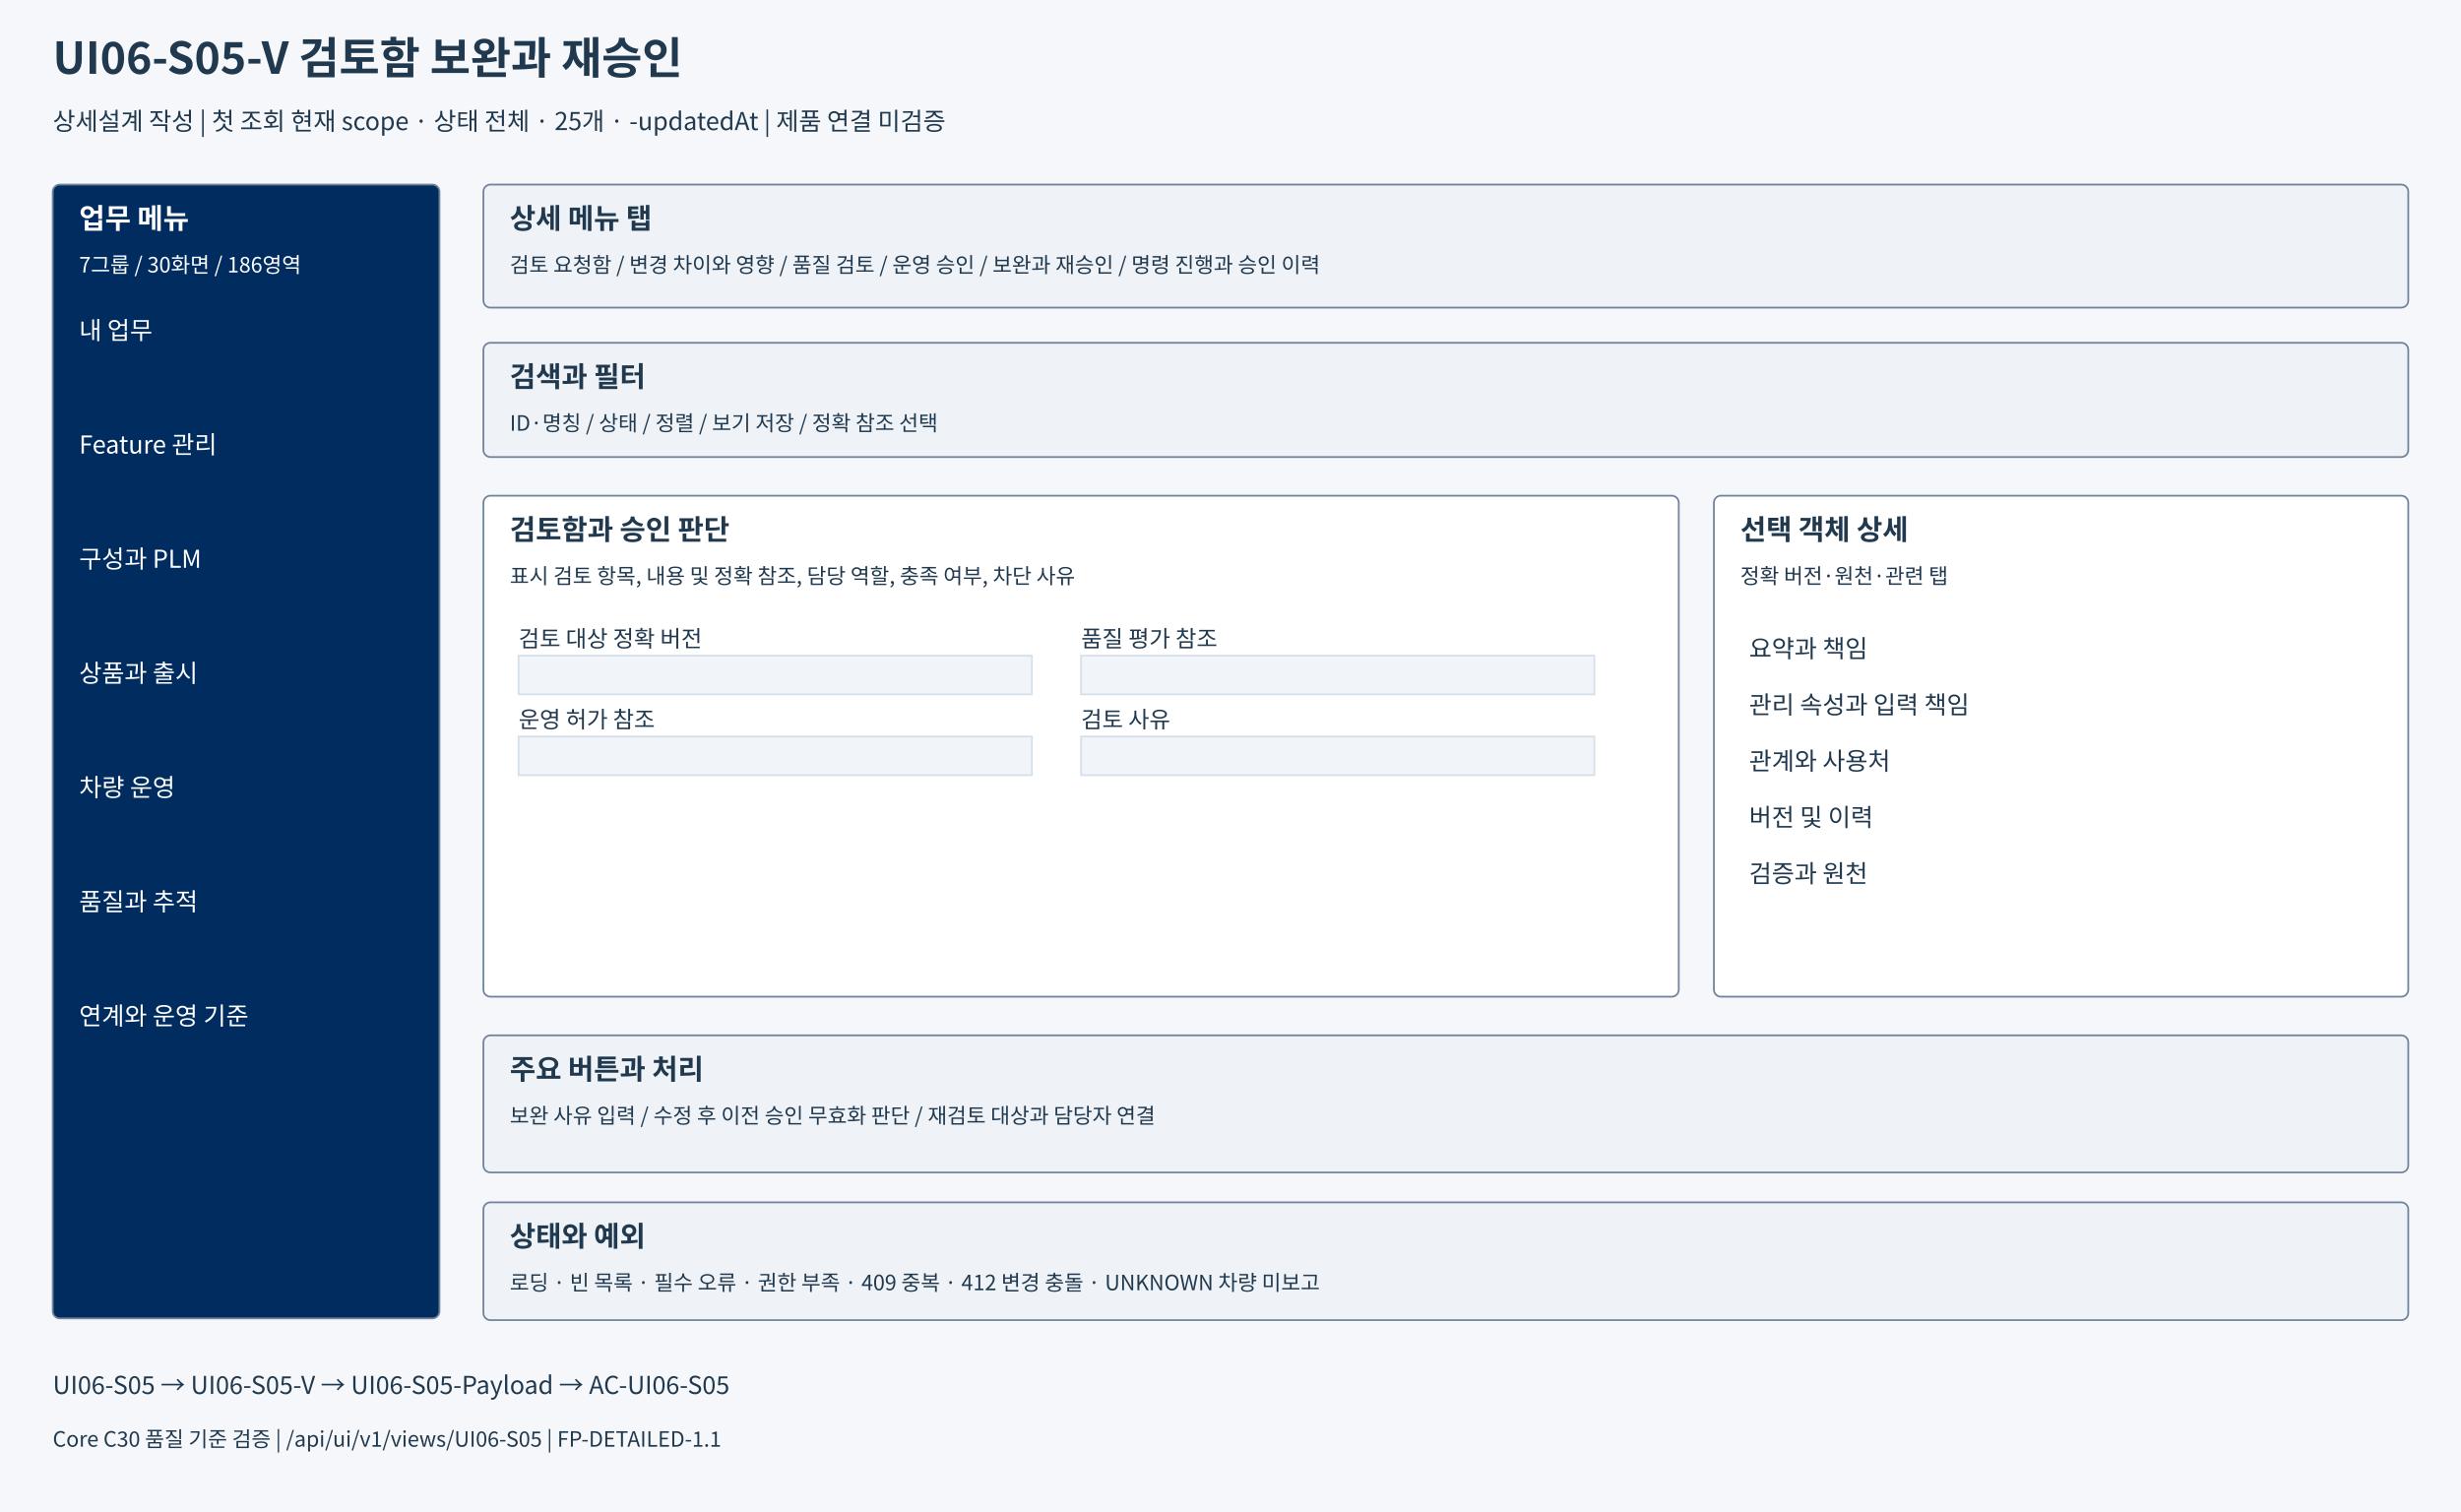
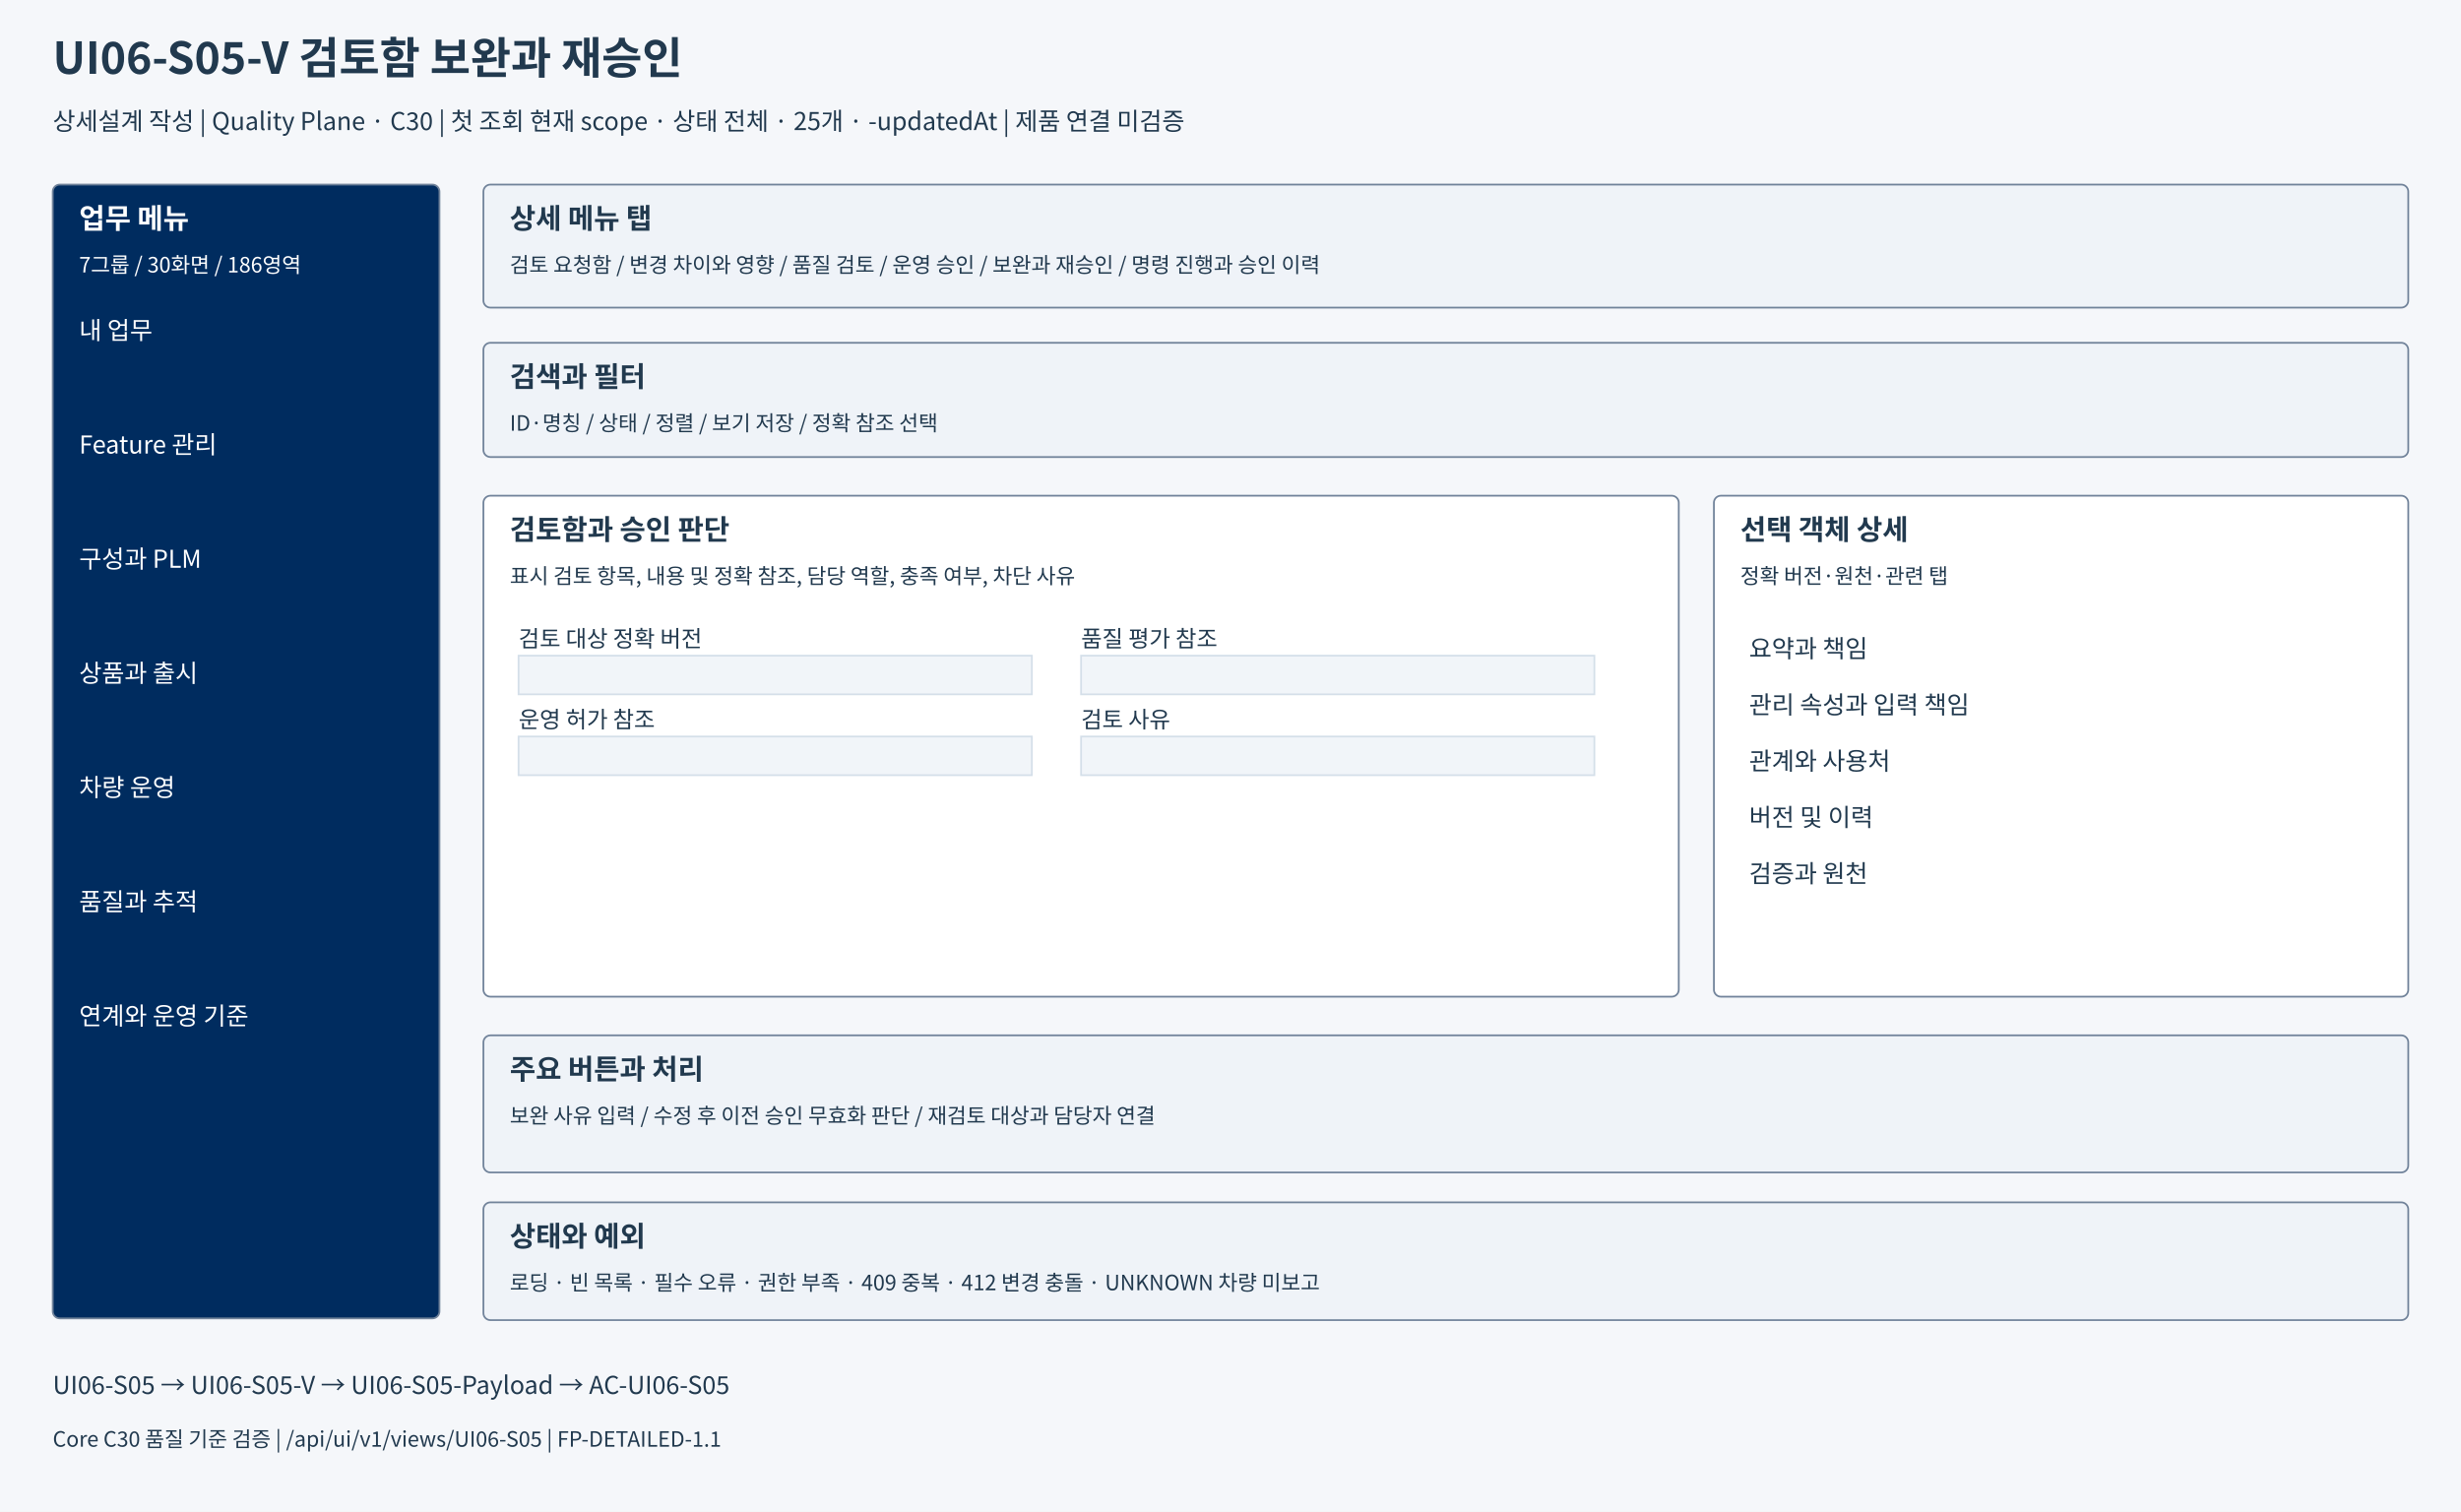
<svg xmlns="http://www.w3.org/2000/svg" width="1400" height="860" viewBox="0 0 1400 860">
  <rect width="1400" height="860" fill="#f5f7fa" />
  <text x="30" y="42" font-family="Noto Sans CJK KR,Arial,sans-serif" font-size="25" fill="#21394e" font-weight="bold">UI06-S05-V  검토함  보완과 재승인</text>
-   <text x="30" y="74" font-family="Noto Sans CJK KR,Arial,sans-serif" font-size="14" fill="#21394e" font-weight="normal">상세설계 작성  |  첫 조회 현재 scope · 상태 전체 · 25개 · -updatedAt  |  제품 연결 미검증</text>
+   <text x="30" y="74" font-family="Noto Sans CJK KR,Arial,sans-serif" font-size="14" fill="#21394e" font-weight="normal">상세설계 작성  |  Quality Plane · C30  |  첫 조회 현재 scope · 상태 전체 · 25개 · -updatedAt  |  제품 연결 미검증</text>
  <rect x="30" y="105" width="220" height="645" rx="4" fill="#002c5f" stroke="#71839a" />
  <text x="45" y="130" font-family="Noto Sans CJK KR,Arial,sans-serif" font-size="16" fill="white" font-weight="bold">업무 메뉴</text>
  <text x="45" y="155" font-family="Noto Sans CJK KR,Arial,sans-serif" font-size="12" fill="white" font-weight="normal">7그룹 / 30화면 / 186영역</text>
  <text x="45" y="193" font-family="Noto Sans CJK KR,Arial,sans-serif" font-size="14" fill="white" font-weight="normal">내 업무</text>
  <text x="45" y="258" font-family="Noto Sans CJK KR,Arial,sans-serif" font-size="14" fill="white" font-weight="normal">Feature 관리</text>
  <text x="45" y="323" font-family="Noto Sans CJK KR,Arial,sans-serif" font-size="14" fill="white" font-weight="normal">구성과 PLM</text>
  <text x="45" y="388" font-family="Noto Sans CJK KR,Arial,sans-serif" font-size="14" fill="white" font-weight="normal">상품과 출시</text>
  <text x="45" y="453" font-family="Noto Sans CJK KR,Arial,sans-serif" font-size="14" fill="white" font-weight="normal">차량 운영</text>
  <text x="45" y="518" font-family="Noto Sans CJK KR,Arial,sans-serif" font-size="14" fill="white" font-weight="normal">품질과 추적</text>
  <text x="45" y="583" font-family="Noto Sans CJK KR,Arial,sans-serif" font-size="14" fill="white" font-weight="normal">연계와 운영 기준</text>
  <rect x="275" y="105" width="1095" height="70" rx="4" fill="#eff3f8" stroke="#71839a" />
  <text x="290" y="130" font-family="Noto Sans CJK KR,Arial,sans-serif" font-size="16" fill="#21394e" font-weight="bold">상세 메뉴 탭</text>
  <text x="290" y="155" font-family="Noto Sans CJK KR,Arial,sans-serif" font-size="12" fill="#21394e" font-weight="normal">검토 요청함  /  변경 차이와 영향  /  품질 검토  /  운영 승인  /  보완과 재승인  /  명령 진행과 승인 이력</text>
  <rect x="275" y="195" width="1095" height="65" rx="4" fill="#eff3f8" stroke="#71839a" />
  <text x="290" y="220" font-family="Noto Sans CJK KR,Arial,sans-serif" font-size="16" fill="#21394e" font-weight="bold">검색과 필터</text>
  <text x="290" y="245" font-family="Noto Sans CJK KR,Arial,sans-serif" font-size="12" fill="#21394e" font-weight="normal">ID·명칭  /  상태  /  정렬  /  보기 저장  /  정확 참조 선택</text>
  <rect x="275" y="282" width="680" height="285" rx="4" fill="white" stroke="#71839a" />
  <text x="290" y="307" font-family="Noto Sans CJK KR,Arial,sans-serif" font-size="16" fill="#21394e" font-weight="bold">검토함과 승인 판단</text>
  <text x="290" y="332" font-family="Noto Sans CJK KR,Arial,sans-serif" font-size="12" fill="#21394e" font-weight="normal">표시 검토 항목, 내용 및 정확 참조, 담당 역할, 충족 여부, 차단 사유</text>
  <text x="295" y="368" font-family="Noto Sans CJK KR,Arial,sans-serif" font-size="13" fill="#21394e" font-weight="normal">검토 대상 정확 버전</text>
  <rect x="295" y="373" width="292" height="22" fill="#f1f5f9" stroke="#d4dfe9" />
  <text x="615" y="368" font-family="Noto Sans CJK KR,Arial,sans-serif" font-size="13" fill="#21394e" font-weight="normal">품질 평가 참조</text>
  <rect x="615" y="373" width="292" height="22" fill="#f1f5f9" stroke="#d4dfe9" />
  <text x="295" y="414" font-family="Noto Sans CJK KR,Arial,sans-serif" font-size="13" fill="#21394e" font-weight="normal">운영 허가 참조</text>
  <rect x="295" y="419" width="292" height="22" fill="#f1f5f9" stroke="#d4dfe9" />
  <text x="615" y="414" font-family="Noto Sans CJK KR,Arial,sans-serif" font-size="13" fill="#21394e" font-weight="normal">검토 사유</text>
  <rect x="615" y="419" width="292" height="22" fill="#f1f5f9" stroke="#d4dfe9" />
  <rect x="975" y="282" width="395" height="285" rx="4" fill="white" stroke="#71839a" />
  <text x="990" y="307" font-family="Noto Sans CJK KR,Arial,sans-serif" font-size="16" fill="#21394e" font-weight="bold">선택 객체 상세</text>
  <text x="990" y="332" font-family="Noto Sans CJK KR,Arial,sans-serif" font-size="12" fill="#21394e" font-weight="normal">정확 버전·원천·관련 탭</text>
  <text x="995" y="374" font-family="Noto Sans CJK KR,Arial,sans-serif" font-size="14" fill="#21394e" font-weight="normal">요약과 책임</text>
  <text x="995" y="406" font-family="Noto Sans CJK KR,Arial,sans-serif" font-size="14" fill="#21394e" font-weight="normal">관리 속성과 입력 책임</text>
  <text x="995" y="438" font-family="Noto Sans CJK KR,Arial,sans-serif" font-size="14" fill="#21394e" font-weight="normal">관계와 사용처</text>
  <text x="995" y="470" font-family="Noto Sans CJK KR,Arial,sans-serif" font-size="14" fill="#21394e" font-weight="normal">버전 및 이력</text>
  <text x="995" y="502" font-family="Noto Sans CJK KR,Arial,sans-serif" font-size="14" fill="#21394e" font-weight="normal">검증과 원천</text>
  <rect x="275" y="589" width="1095" height="78" rx="4" fill="#eff3f8" stroke="#71839a" />
  <text x="290" y="614" font-family="Noto Sans CJK KR,Arial,sans-serif" font-size="16" fill="#21394e" font-weight="bold">주요 버튼과 처리</text>
  <text x="290" y="639" font-family="Noto Sans CJK KR,Arial,sans-serif" font-size="12" fill="#21394e" font-weight="normal">보완 사유 입력 / 수정 후 이전 승인 무효화 판단 / 재검토 대상과 담당자 연결</text>
  <rect x="275" y="684" width="1095" height="67" rx="4" fill="#eff3f8" stroke="#71839a" />
  <text x="290" y="709" font-family="Noto Sans CJK KR,Arial,sans-serif" font-size="16" fill="#21394e" font-weight="bold">상태와 예외</text>
  <text x="290" y="734" font-family="Noto Sans CJK KR,Arial,sans-serif" font-size="12" fill="#21394e" font-weight="normal">로딩 · 빈 목록 · 필수 오류 · 권한 부족 · 409 중복 · 412 변경 충돌 · UNKNOWN 차량 미보고</text>
  <text x="30" y="793" font-family="Noto Sans CJK KR,Arial,sans-serif" font-size="14" fill="#21394e" font-weight="normal">UI06-S05 → UI06-S05-V → UI06-S05-Payload → AC-UI06-S05</text>
  <text x="30" y="823" font-family="Noto Sans CJK KR,Arial,sans-serif" font-size="12" fill="#21394e" font-weight="normal">Core C30 품질 기준 검증   |   /api/ui/v1/views/UI06-S05   |   FP-DETAILED-1.1</text>
</svg>
